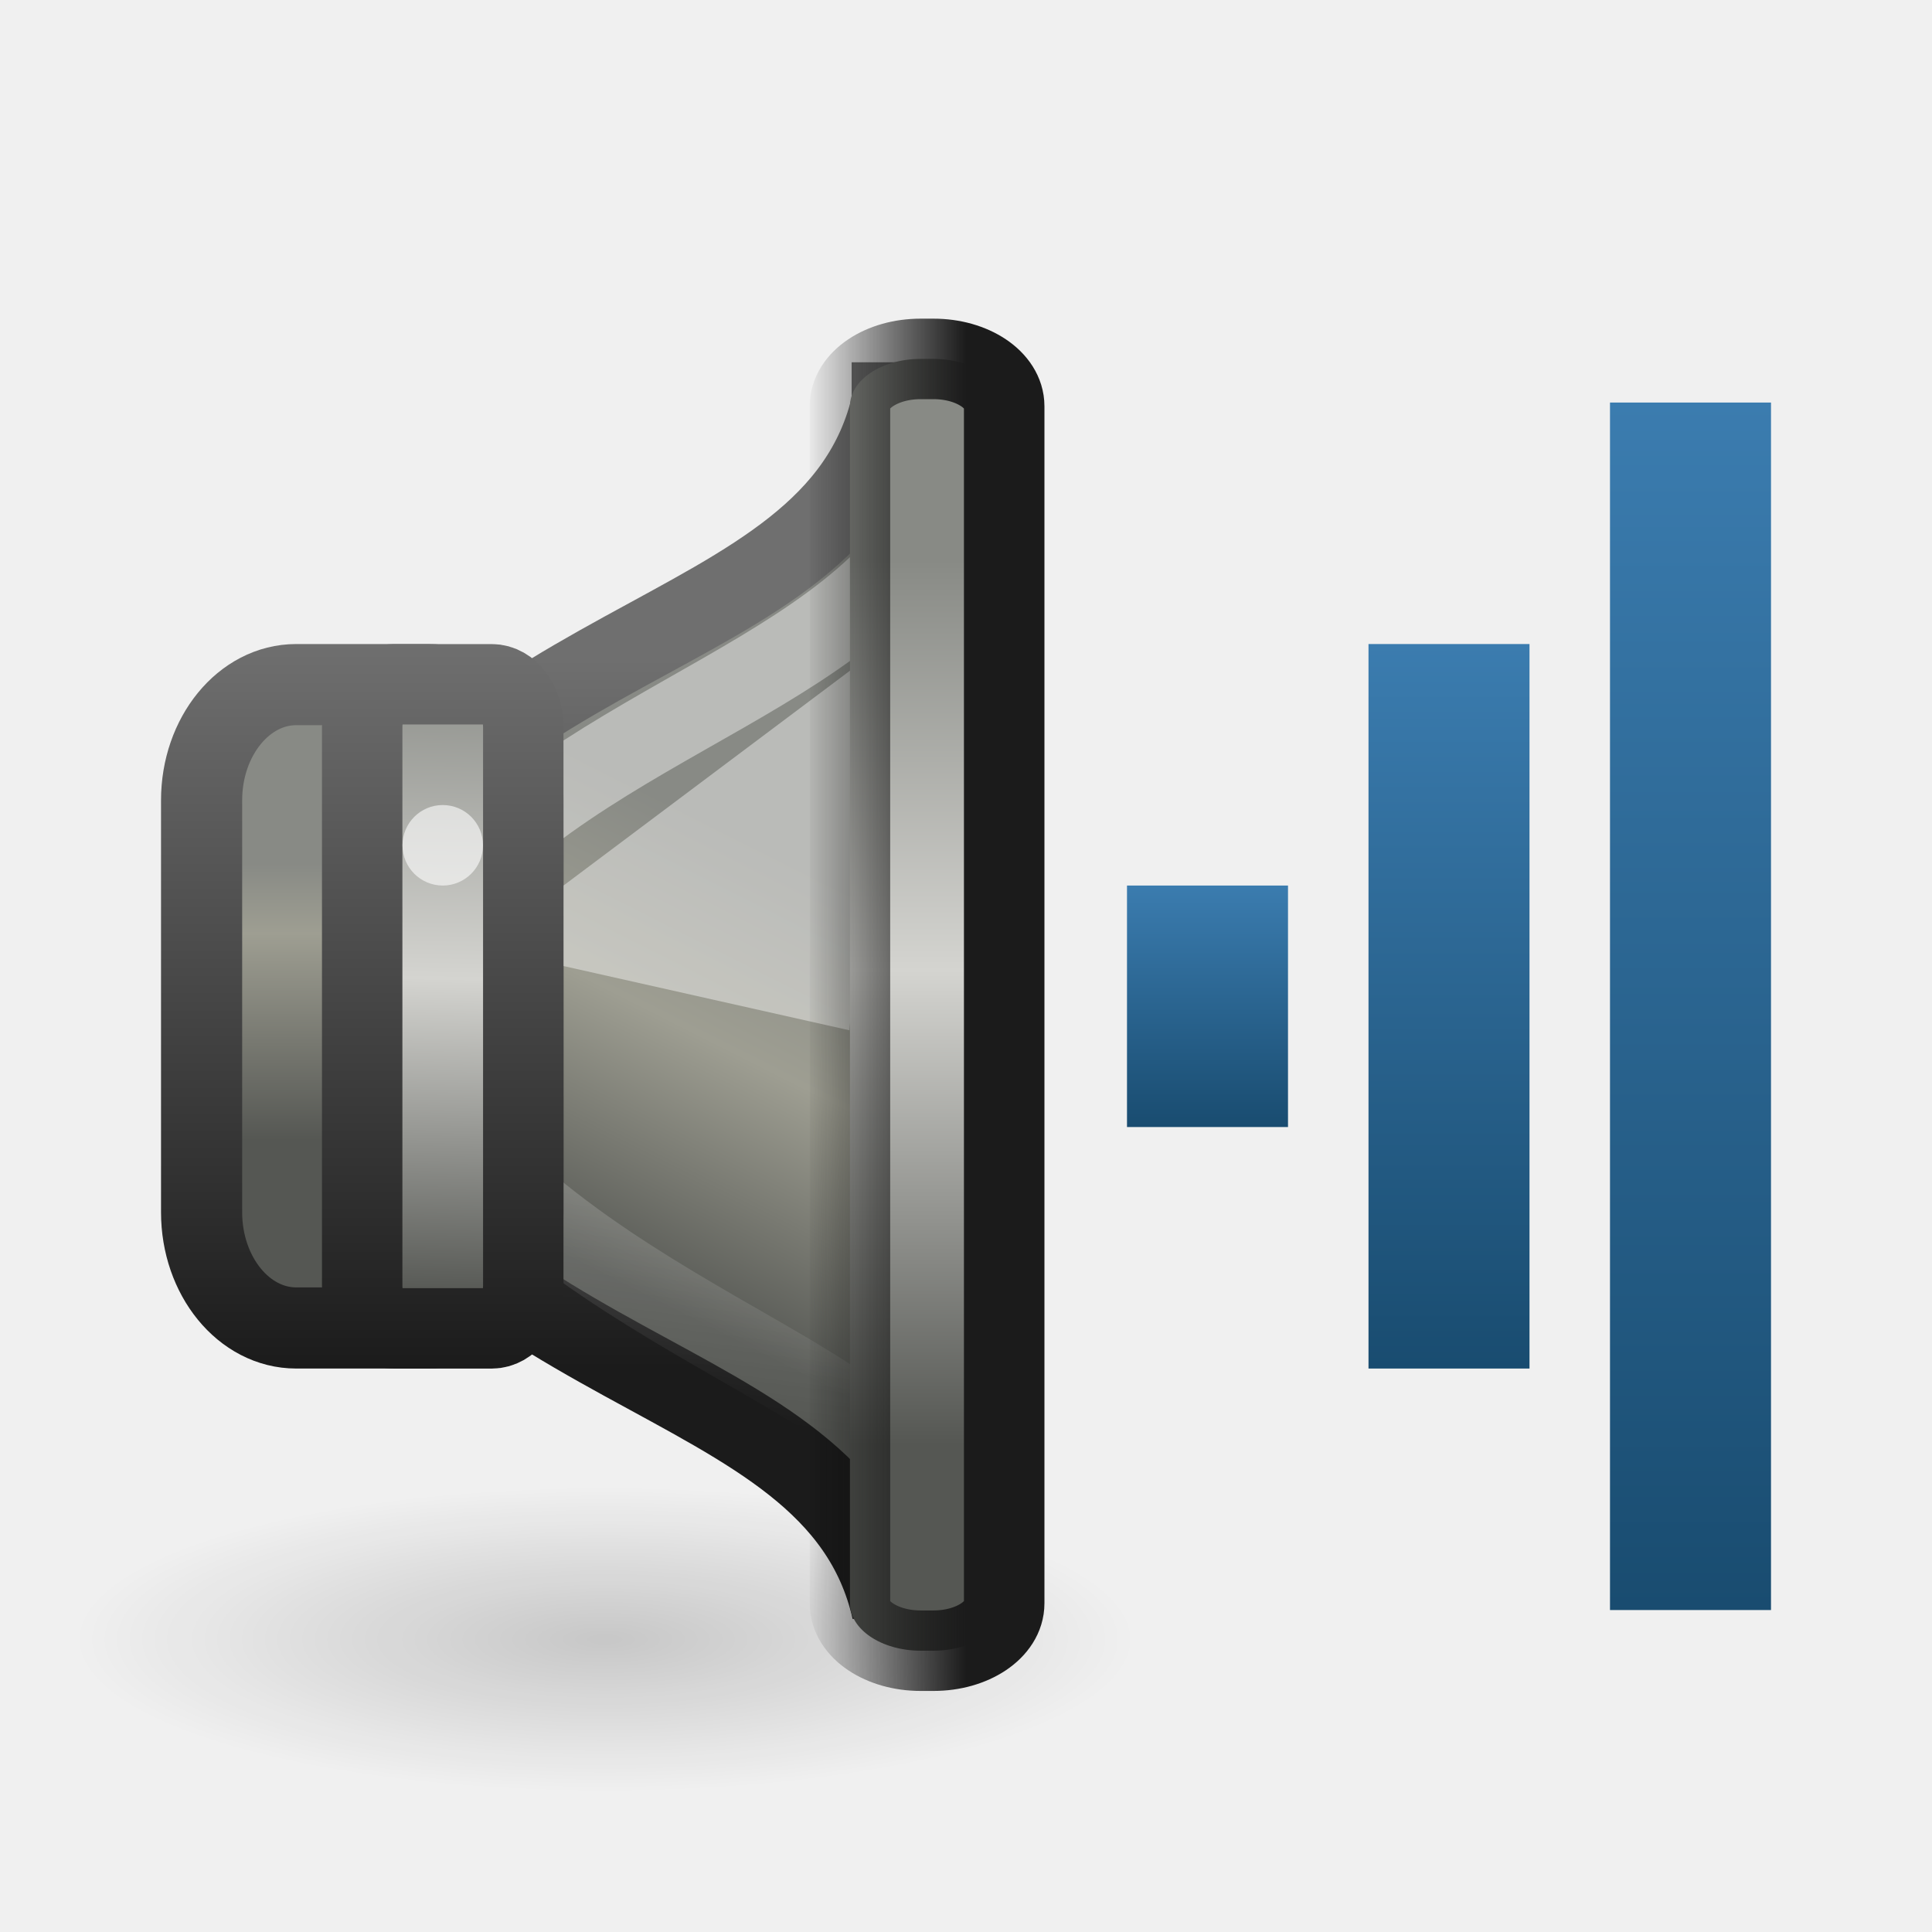
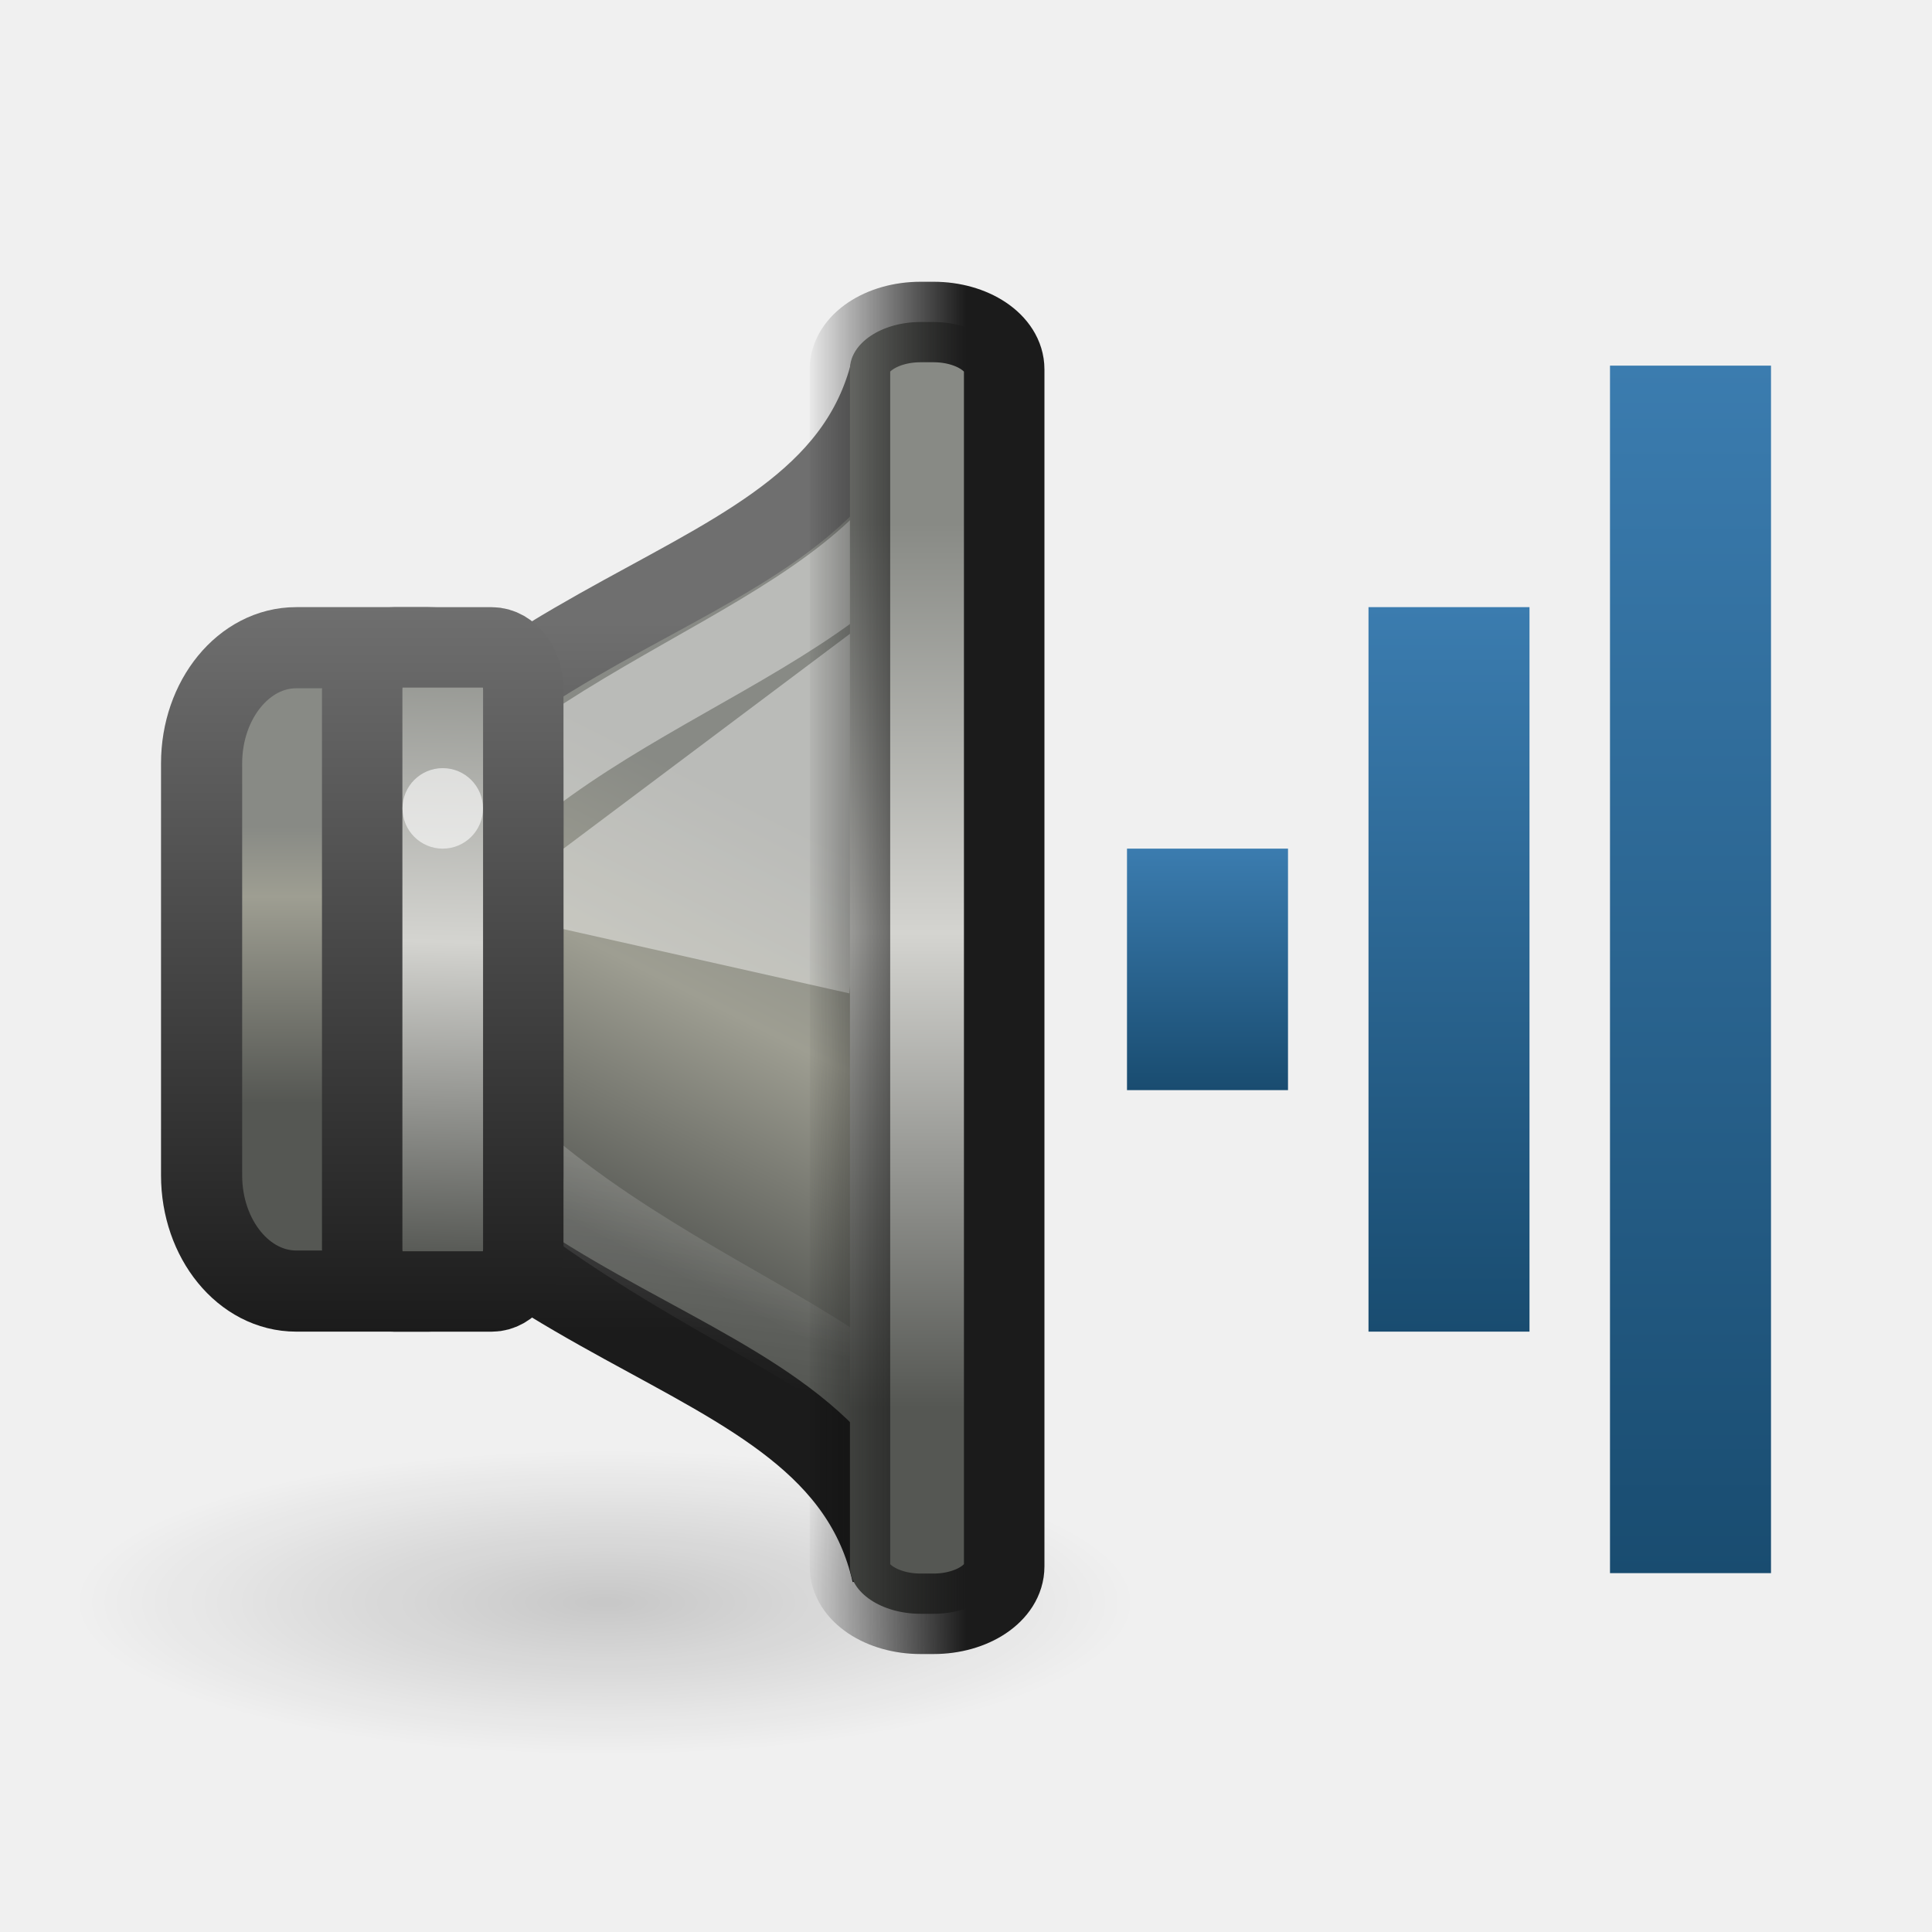
<svg xmlns="http://www.w3.org/2000/svg" xmlns:xlink="http://www.w3.org/1999/xlink" version="1.0" width="24" height="24" id="svg2">
  <defs id="defs4">
    <linearGradient id="linearGradient3759">
      <stop id="stop3761" style="stop-color:#888a85;stop-opacity:1" offset="0" />
      <stop id="stop3763" style="stop-color:#d4d4d0;stop-opacity:1" offset="0.464" />
      <stop id="stop3765" style="stop-color:#555753;stop-opacity:1" offset="1" />
    </linearGradient>
    <linearGradient id="linearGradient2864">
      <stop id="stop2866" style="stop-color:#888a85;stop-opacity:1" offset="0" />
      <stop id="stop2868" style="stop-color:#9e9e92;stop-opacity:1" offset="0.43" />
      <stop id="stop2870" style="stop-color:#555753;stop-opacity:1" offset="1" />
    </linearGradient>
    <linearGradient id="linearGradient3637">
      <stop id="stop3639" style="stop-color:#888a85;stop-opacity:1" offset="0" />
      <stop id="stop3641" style="stop-color:#d4d4d0;stop-opacity:1" offset="0.509" />
      <stop id="stop3643" style="stop-color:#555753;stop-opacity:1" offset="1" />
    </linearGradient>
    <linearGradient x1="8" y1="7" x2="8" y2="10" id="linearGradient3598-8" xlink:href="#linearGradient3592-7" gradientUnits="userSpaceOnUse" gradientTransform="translate(6,3)" />
    <linearGradient id="linearGradient3592-7">
      <stop id="stop3594-1" style="stop-color:#3b7caf;stop-opacity:1" offset="0" />
      <stop id="stop3596-7" style="stop-color:#194c70;stop-opacity:1" offset="1" />
    </linearGradient>
    <radialGradient cx="7.955" cy="19.437" r="6.452" fx="7.955" fy="19.437" id="radialGradient5631" xlink:href="#linearGradient5625" gradientUnits="userSpaceOnUse" gradientTransform="matrix(1,0,0,0.2876712,0,13.84535)" />
    <linearGradient id="linearGradient5625">
      <stop id="stop5627" style="stop-color:#000000;stop-opacity:1" offset="0" />
      <stop id="stop5629" style="stop-color:#000000;stop-opacity:0" offset="1" />
    </linearGradient>
    <linearGradient x1="15.332" y1="19.608" x2="11.418" y2="28.91" id="linearGradient9150" xlink:href="#linearGradient2864" gradientUnits="userSpaceOnUse" gradientTransform="matrix(0.4802041,0,0,0.5749477,304.6977,175.0637)" />
    <linearGradient id="linearGradient3608-2">
      <stop id="stop3610-7" style="stop-color:#1b1b1b;stop-opacity:1" offset="0" />
      <stop id="stop3612-2" style="stop-color:#6f6f6f;stop-opacity:1" offset="1" />
    </linearGradient>
    <linearGradient x1="3.889" y1="18.937" x2="3.889" y2="25.947" id="linearGradient9147" xlink:href="#linearGradient10872" gradientUnits="userSpaceOnUse" gradientTransform="matrix(0.4947742,0,0,0.4902913,305.3097,177.4418)" />
    <linearGradient id="linearGradient10872">
      <stop id="stop10874" style="stop-color:#888a85;stop-opacity:1" offset="0" />
      <stop id="stop10876" style="stop-color:#9e9e92;stop-opacity:1" offset="0.253" />
      <stop id="stop10878" style="stop-color:#555753;stop-opacity:1" offset="1" />
    </linearGradient>
    <linearGradient x1="12.25" y1="19.75" x2="10.875" y2="33.125" id="linearGradient9143" xlink:href="#linearGradient21598" gradientUnits="userSpaceOnUse" gradientTransform="matrix(0.3772723,0,0,0.4726962,306.3428,177.7643)" />
    <linearGradient id="linearGradient21598">
      <stop id="stop21600" style="stop-color:#ffffff;stop-opacity:1" offset="0" />
      <stop id="stop21602" style="stop-color:#ffffff;stop-opacity:0" offset="1" />
    </linearGradient>
    <linearGradient x1="0.032" y1="24.093" x2="-0.176" y2="34.165" id="linearGradient10047" xlink:href="#linearGradient3637" gradientUnits="userSpaceOnUse" gradientTransform="matrix(0.8631137,0,0,0.8010292,305.9571,164.7008)" />
    <linearGradient x1="20.46" y1="13.925" x2="20.46" y2="32.599" id="linearGradient9130" xlink:href="#linearGradient3759" gradientUnits="userSpaceOnUse" gradientTransform="matrix(0.9980931,0,0,0.588451,294.077,174.7599)" />
-     <linearGradient x1="313.981" y1="187" x2="311.982" y2="187" id="linearGradient4248" xlink:href="#linearGradient4242" gradientUnits="userSpaceOnUse" gradientTransform="translate(0.9999923,0)" />
+     <linearGradient x1="313.981" y1="187" x2="311.982" y2="187" id="linearGradient4248" xlink:href="#linearGradient4242" gradientUnits="userSpaceOnUse" gradientTransform="translate(0.9999923)" />
    <linearGradient id="linearGradient4242">
      <stop id="stop4244" style="stop-color:#1b1b1b;stop-opacity:1" offset="0" />
      <stop id="stop4246" style="stop-color:#000000;stop-opacity:0" offset="1" />
    </linearGradient>
    <linearGradient x1="17" y1="7" x2="17" y2="16" id="linearGradient3712" xlink:href="#linearGradient3592-7" gradientUnits="userSpaceOnUse" />
    <linearGradient x1="20" y1="4" x2="20" y2="19" id="linearGradient3720" xlink:href="#linearGradient3592-7" gradientUnits="userSpaceOnUse" />
    <linearGradient x1="309.982" y1="193" x2="309.982" y2="184" id="linearGradient3635" xlink:href="#linearGradient3608-2" gradientUnits="userSpaceOnUse" />
    <linearGradient x1="310.18" y1="192.994" x2="310.18" y2="184.185" id="linearGradient3651" xlink:href="#linearGradient3608-2" gradientUnits="userSpaceOnUse" />
    <linearGradient x1="307.482" y1="193" x2="307.482" y2="184" id="linearGradient3659" xlink:href="#linearGradient3608-2" gradientUnits="userSpaceOnUse" />
  </defs>
-   <g transform="translate(0.9999997,1.000476)" id="g2855">
-     <rect width="2" height="15" rx="0" ry="0" x="19" y="4" id="rect2384-5-2" style="fill:url(#linearGradient3720);fill-opacity:1;fill-rule:nonzero;stroke:none;stroke-width:2;marker:none;visibility:visible;display:inline;overflow:visible;enable-background:accumulate" />
-     <rect width="2" height="9" rx="0" ry="0" x="16" y="7" id="rect3158-0-6" style="fill:url(#linearGradient3712);fill-opacity:1;fill-rule:nonzero;stroke:none;stroke-width:2;marker:none;visibility:visible;display:inline;overflow:visible;enable-background:accumulate" />
-     <rect width="2" height="3" rx="0" ry="0" x="13" y="10" id="rect3162-9-1" style="fill:url(#linearGradient3598-8);fill-opacity:1;fill-rule:nonzero;stroke:none;stroke-width:2;marker:none;visibility:visible;display:inline;overflow:visible;enable-background:accumulate" />
+   <g transform="translate(0.9999997,0.5420835)" id="g2855">
+     <rect width="2" height="15" rx="0" ry="0" x="19" y="4" id="rect2384-5-2" style="display:inline;overflow:visible;visibility:visible;fill:url(#linearGradient3720);fill-opacity:1;fill-rule:nonzero;stroke:none;stroke-width:2;marker:none;enable-background:accumulate" />
+     <rect width="2" height="9" rx="0" ry="0" x="16" y="7" id="rect3158-0-6" style="display:inline;overflow:visible;visibility:visible;fill:url(#linearGradient3712);fill-opacity:1;fill-rule:nonzero;stroke:none;stroke-width:2;marker:none;enable-background:accumulate" />
+     <rect width="2" height="3" rx="0" ry="0" x="13" y="10" id="rect3162-9-1" style="display:inline;overflow:visible;visibility:visible;fill:url(#linearGradient3598-8);fill-opacity:1;fill-rule:nonzero;stroke:none;stroke-width:2;marker:none;enable-background:accumulate" />
    <g transform="matrix(1.000011,0,0,1,-303.9851,-177)" id="g4019" style="display:inline;enable-background:new">
-       <path d="m 14.407,19.437 a 6.452,1.856 0 1 1 -12.905,0 6.452,1.856 0 1 1 12.905,0 z" transform="matrix(1.020547,0,0,1.020548,302.3781,176.5286)" id="path5623" style="opacity:0.169;fill:url(#radialGradient5631);fill-opacity:1;stroke:none;display:inline;enable-background:new" />
-       <path d="m 314.061,181 c -0.72,3.162 -5.601,2.613 -7.762,7.5 2.161,4.887 7.042,4.338 7.762,7.5 l -1.9e-4,-15 z" id="path1887" style="fill:url(#linearGradient9150);fill-opacity:1;fill-rule:evenodd;stroke:url(#linearGradient3651);stroke-width:1;stroke-linecap:butt;stroke-linejoin:miter;stroke-miterlimit:4;stroke-opacity:1;stroke-dasharray:none;display:inline;enable-background:new" />
-       <rect width="3.992" height="7.992" rx="1.175" ry="1.438" x="305.486" y="184.504" id="rect1898" style="fill:url(#linearGradient9147);fill-opacity:1;stroke:url(#linearGradient3659);stroke-width:1.008;stroke-linecap:round;stroke-linejoin:miter;stroke-miterlimit:4;stroke-opacity:1;stroke-dasharray:none;stroke-dashoffset:1.2;display:inline;enable-background:new" />
-       <path d="m 314.386,182.724 c -1.548,2.087 -5.241,2.535 -6.789,5.676 1.385,3.6 6.385,4.6 6.641,5.998 l -0.161,-11.434 0.309,-0.24 z" id="path21595" style="opacity:0.42;fill:none;stroke:url(#linearGradient9143);stroke-width:1;stroke-linecap:butt;stroke-linejoin:miter;stroke-miterlimit:4;stroke-opacity:1;stroke-dasharray:none;display:inline;enable-background:new" />
-       <rect width="2.001" height="8.001" rx="0.392" ry="0.529" x="307.481" y="184.5" id="rect1881" style="fill:url(#linearGradient10047);fill-opacity:1;stroke:url(#linearGradient3635);stroke-width:0.999;stroke-linecap:round;stroke-linejoin:miter;stroke-miterlimit:4;stroke-opacity:1;stroke-dasharray:none;stroke-dashoffset:1.2;display:inline;enable-background:new" />
-       <path d="m 309.982,188 3.551,0.798 0.449,-4.798 -4,3 0,1 z" id="path4732" style="opacity:0.42;fill:#ffffff;fill-opacity:1;fill-rule:evenodd;stroke:none;display:inline;enable-background:new" />
-       <rect width="1.916" height="16.047" rx="0.878" ry="0.588" x="313.54" y="180.458" id="rect1889" style="fill:url(#linearGradient9130);fill-opacity:1;stroke:url(#linearGradient4248);stroke-width:1;stroke-linecap:round;stroke-linejoin:miter;stroke-miterlimit:4;stroke-opacity:1;stroke-dasharray:none;stroke-dashoffset:1.2;display:inline;enable-background:new" />
-       <path d="m 4,10.5 a 0.5,0.5 0 1 1 -1,0 0.5,0.5 0 1 1 1,0 z" transform="matrix(0.999999,0,0,1,304.9816,176)" id="path5619" style="opacity:0.6;fill:#ffffff;fill-opacity:1;stroke:none;display:inline;enable-background:new" />
+       <path d="m 14.407,19.437 a 6.452,1.856 0 1 1 -12.905,0 6.452,1.856 0 1 1 12.905,0 z" transform="matrix(1.020547,0,0,1.020548,302.3781,176.5286)" id="path5623" style="display:inline;opacity:0.169;fill:url(#radialGradient5631);fill-opacity:1;stroke:none;enable-background:new" />
+       <path d="m 314.061,181 c -0.72,3.162 -5.601,2.613 -7.762,7.5 2.161,4.887 7.042,4.338 7.762,7.5 z" id="path1887" style="display:inline;fill:url(#linearGradient9150);fill-opacity:1;fill-rule:evenodd;stroke:url(#linearGradient3651);stroke-width:1;stroke-linecap:butt;stroke-linejoin:miter;stroke-miterlimit:4;stroke-dasharray:none;stroke-opacity:1;enable-background:new" />
+       <rect width="3.992" height="7.992" rx="1.175" ry="1.438" x="305.486" y="184.504" id="rect1898" style="display:inline;fill:url(#linearGradient9147);fill-opacity:1;stroke:url(#linearGradient3659);stroke-width:1.008;stroke-linecap:round;stroke-linejoin:miter;stroke-miterlimit:4;stroke-dasharray:none;stroke-dashoffset:1.2;stroke-opacity:1;enable-background:new" />
+       <path d="m 314.386,182.724 c -1.548,2.087 -5.241,2.535 -6.789,5.676 1.385,3.6 6.385,4.6 6.641,5.998 l -0.161,-11.434 z" id="path21595" style="display:inline;opacity:0.42;fill:none;stroke:url(#linearGradient9143);stroke-width:1;stroke-linecap:butt;stroke-linejoin:miter;stroke-miterlimit:4;stroke-dasharray:none;stroke-opacity:1;enable-background:new" />
+       <rect width="2.001" height="8.001" rx="0.392" ry="0.529" x="307.481" y="184.5" id="rect1881" style="display:inline;fill:url(#linearGradient10047);fill-opacity:1;stroke:url(#linearGradient3635);stroke-width:0.999;stroke-linecap:round;stroke-linejoin:miter;stroke-miterlimit:4;stroke-dasharray:none;stroke-dashoffset:1.2;stroke-opacity:1;enable-background:new" />
+       <path d="m 309.982,188 3.551,0.798 0.449,-4.798 -4,3 z" id="path4732" style="display:inline;opacity:0.42;fill:#ffffff;fill-opacity:1;fill-rule:evenodd;stroke:none;enable-background:new" />
+       <rect width="1.916" height="16.047" rx="0.878" ry="0.588" x="313.54" y="180.458" id="rect1889" style="display:inline;fill:url(#linearGradient9130);fill-opacity:1;stroke:url(#linearGradient4248);stroke-width:1;stroke-linecap:round;stroke-linejoin:miter;stroke-miterlimit:4;stroke-dasharray:none;stroke-dashoffset:1.2;stroke-opacity:1;enable-background:new" />
+       <path d="m 4,10.5 a 0.5,0.5 0 1 1 -1,0 0.5,0.5 0 1 1 1,0 z" transform="matrix(0.999999,0,0,1,304.9816,176)" id="path5619" style="display:inline;opacity:0.6;fill:#ffffff;fill-opacity:1;stroke:none;enable-background:new" />
    </g>
  </g>
</svg>
